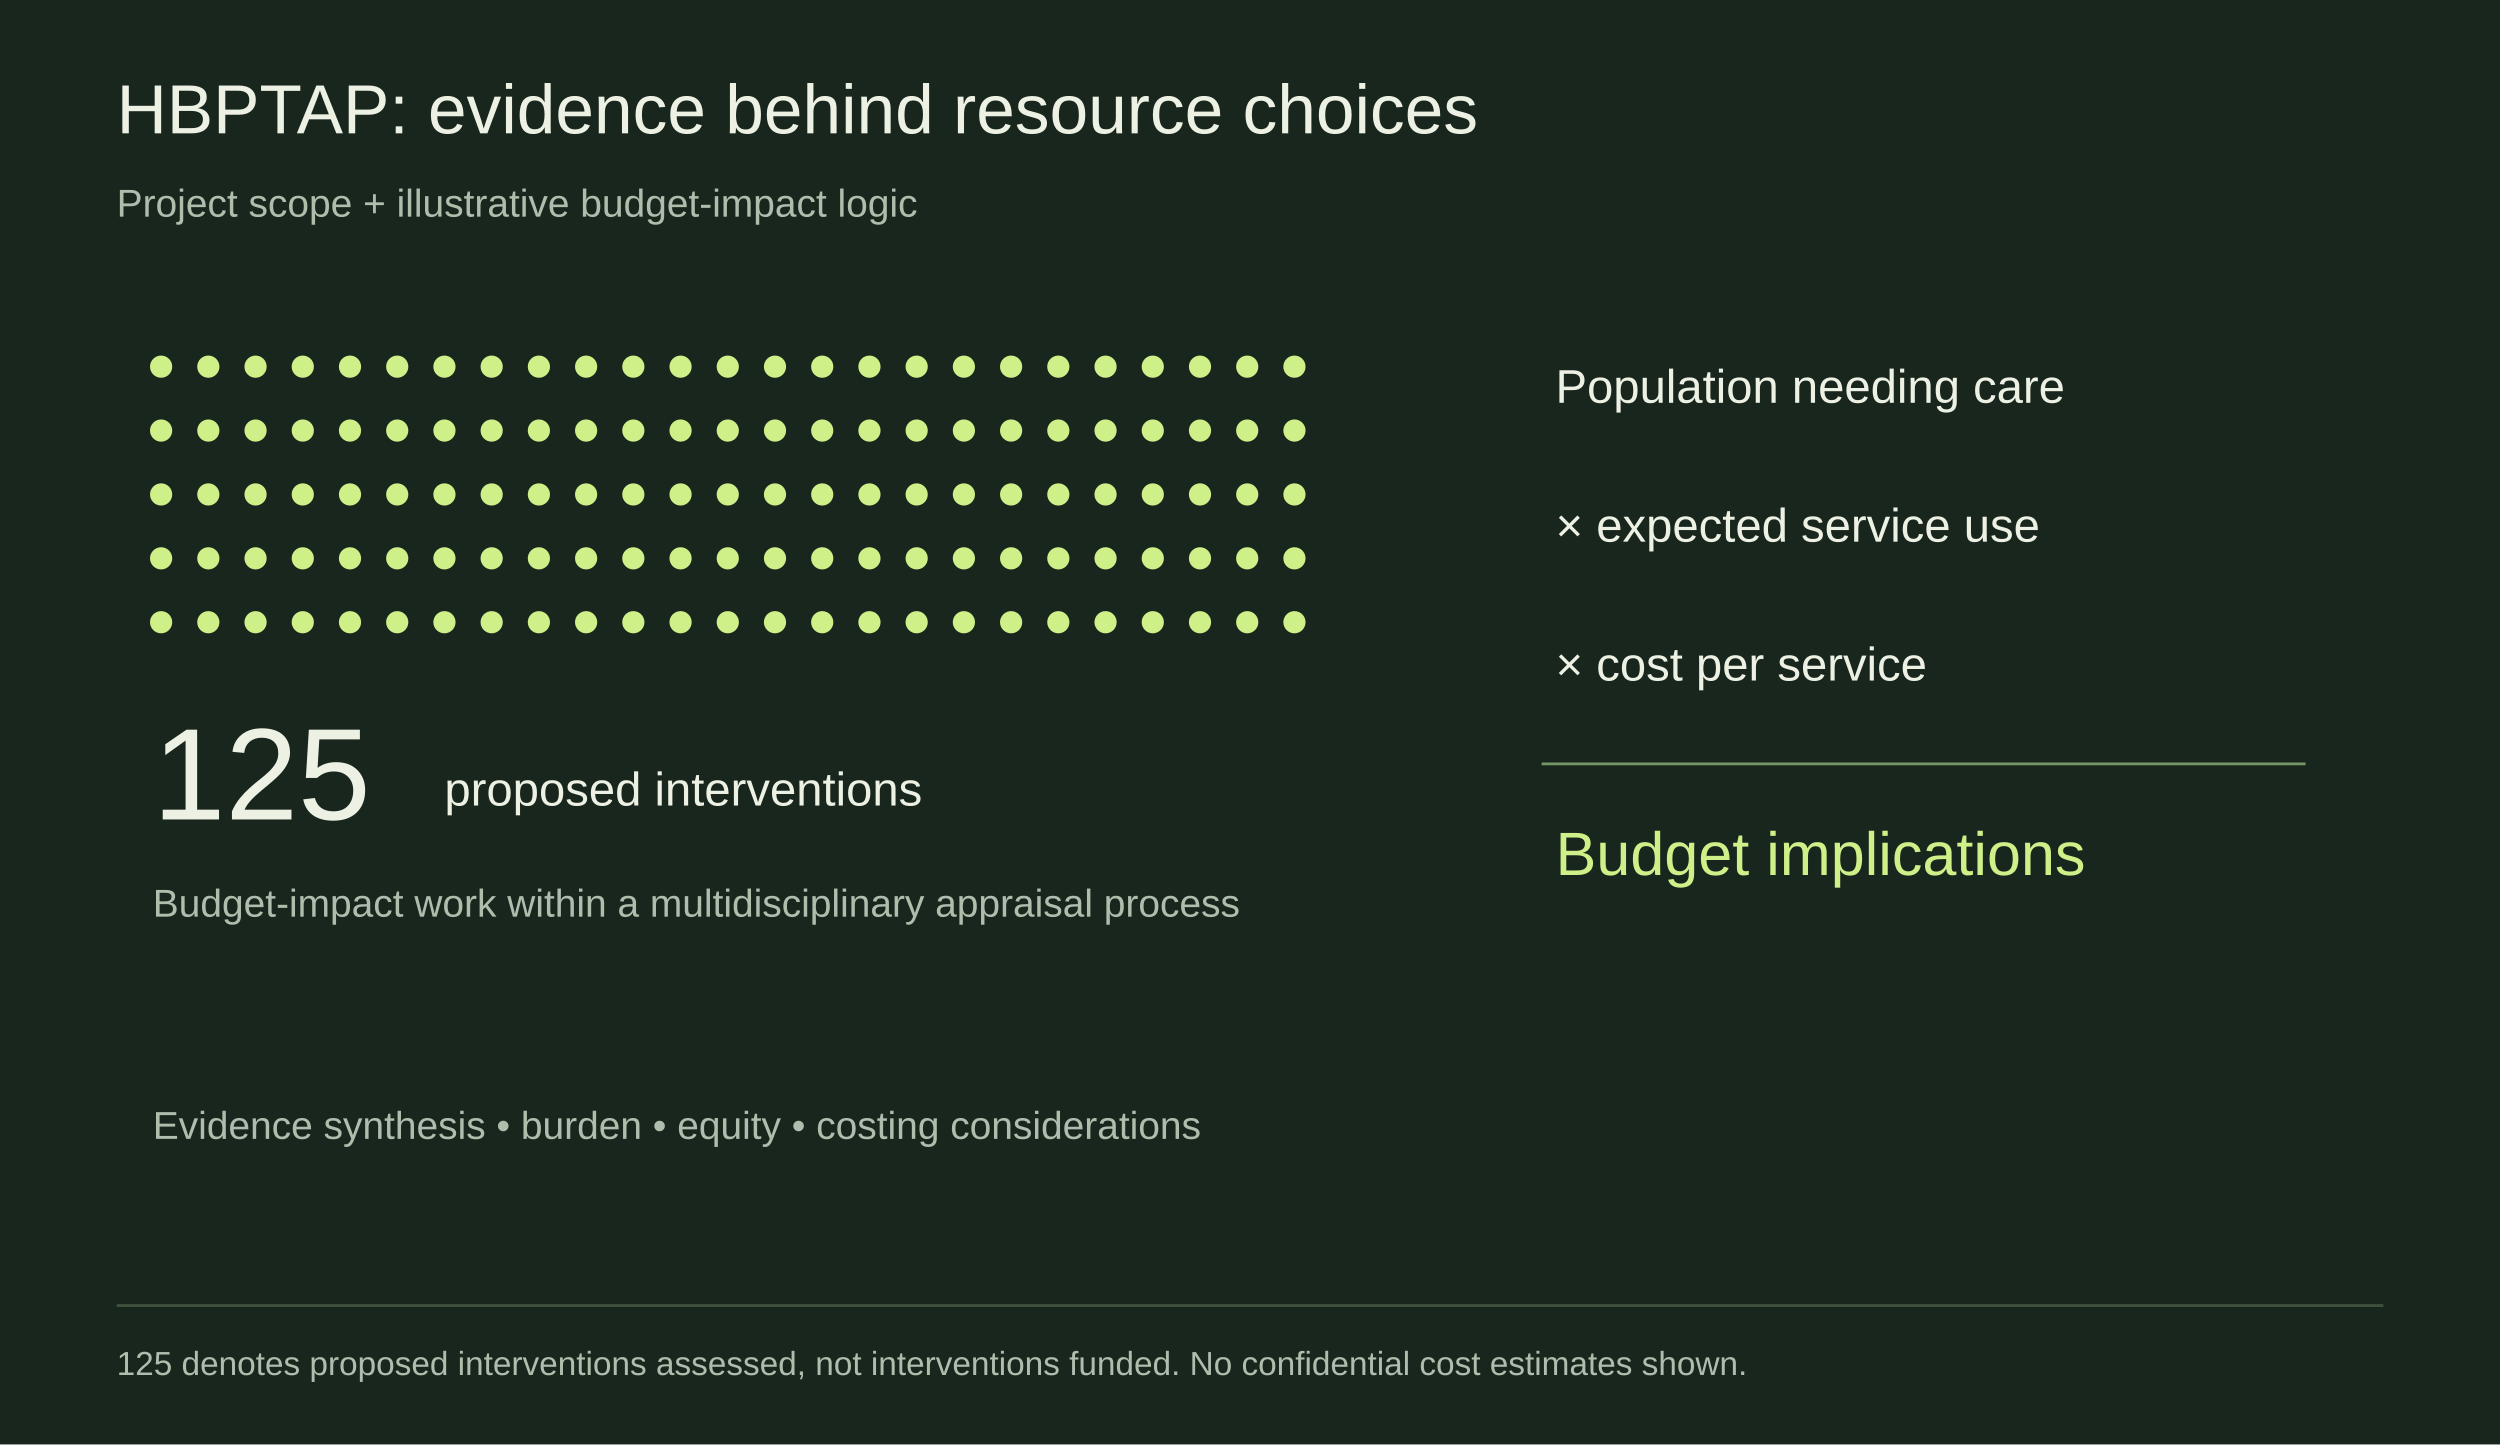
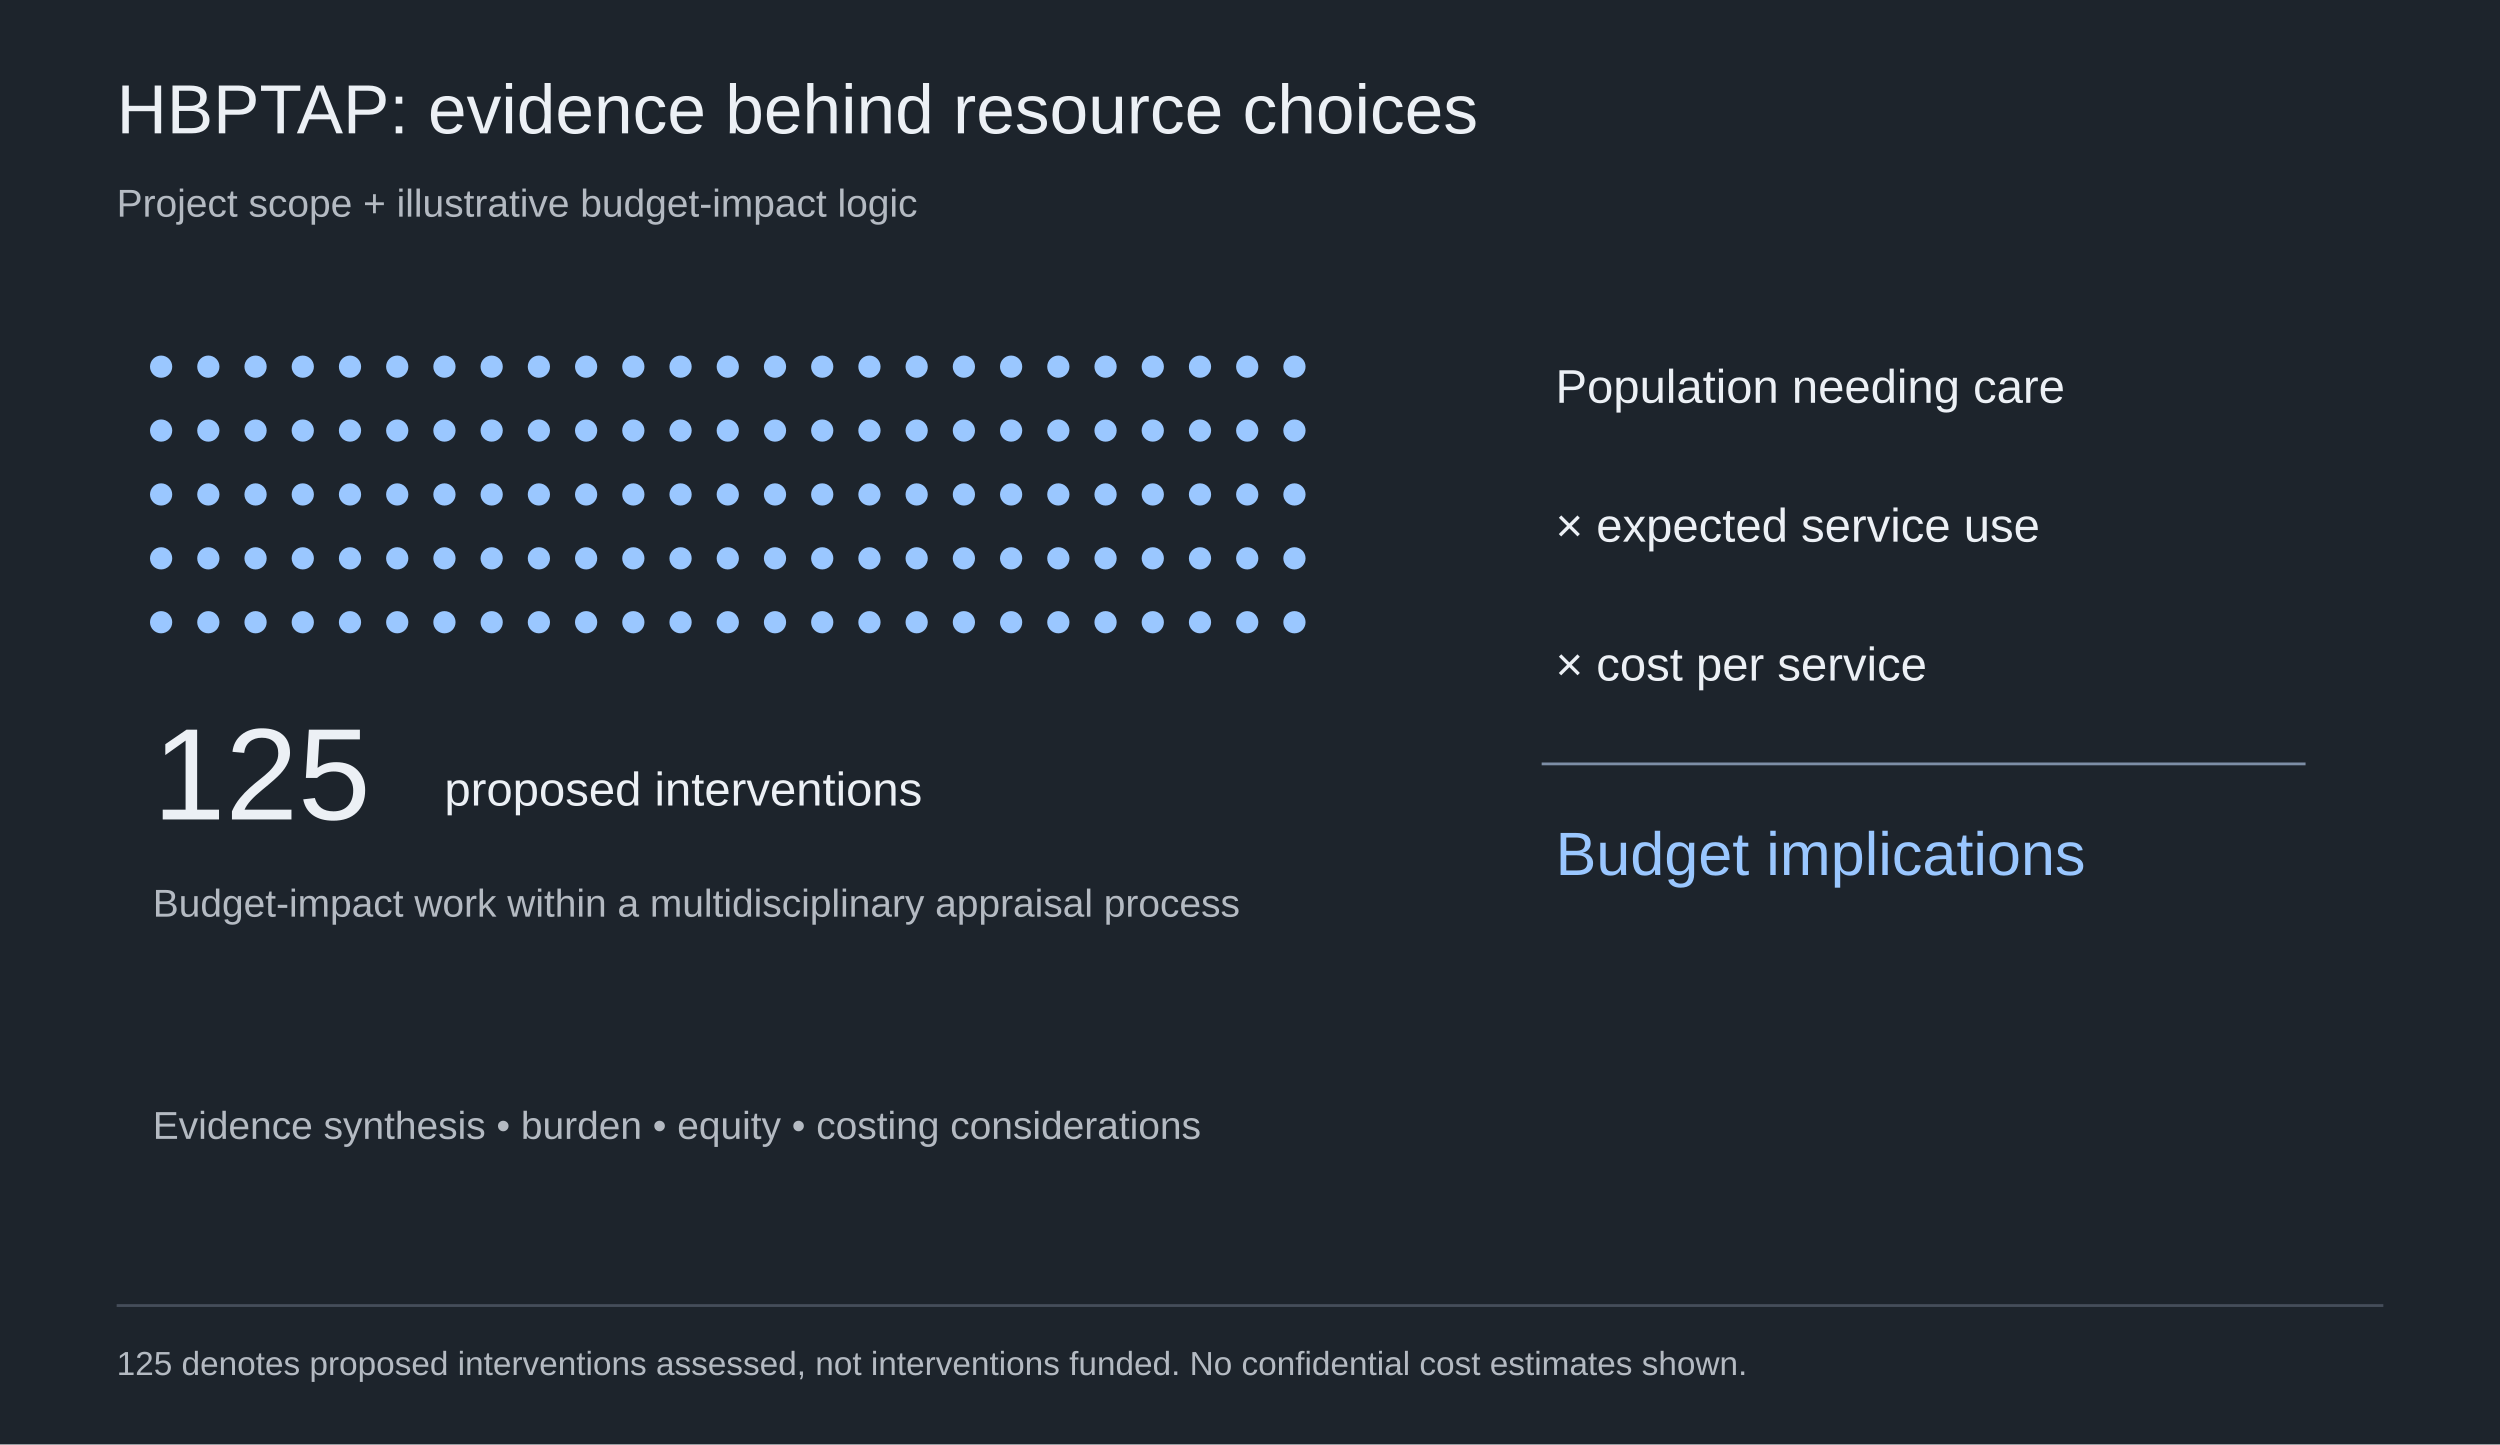
<svg xmlns="http://www.w3.org/2000/svg" viewBox="0 0 900 520" role="img">
-   <rect width="900" height="520" fill="#19261d" />
-   <style>text{font-family:Arial,sans-serif;fill:#edf1e4}.muted{fill:#afbdad;font-size:14px}.label{font-size:17px}.value{fill:#cfef88;font-size:22px}.small{fill:#afbdad;font-size:12px}</style>
+   <rect width="900" height="520" fill="#1d242c" />
+   <style>text{font-family:Arial,sans-serif;fill:#ecf0f5}.muted{fill:#b4bac2;font-size:14px}.label{font-size:17px}.value{fill:#9ac7ff;font-size:22px}.small{fill:#b4bac2;font-size:12px}</style>
  <text x="42" y="48" font-size="25">HBPTAP: evidence behind resource choices</text>
  <text x="42" y="78" class="muted">Project scope + illustrative budget-impact logic</text>
-   <circle cx="58" cy="132" r="4" fill="#cfef88" />
-   <circle cx="75" cy="132" r="4" fill="#cfef88" />
-   <circle cx="92" cy="132" r="4" fill="#cfef88" />
-   <circle cx="109" cy="132" r="4" fill="#cfef88" />
-   <circle cx="126" cy="132" r="4" fill="#cfef88" />
-   <circle cx="143" cy="132" r="4" fill="#cfef88" />
-   <circle cx="160" cy="132" r="4" fill="#cfef88" />
-   <circle cx="177" cy="132" r="4" fill="#cfef88" />
-   <circle cx="194" cy="132" r="4" fill="#cfef88" />
-   <circle cx="211" cy="132" r="4" fill="#cfef88" />
-   <circle cx="228" cy="132" r="4" fill="#cfef88" />
-   <circle cx="245" cy="132" r="4" fill="#cfef88" />
-   <circle cx="262" cy="132" r="4" fill="#cfef88" />
-   <circle cx="279" cy="132" r="4" fill="#cfef88" />
-   <circle cx="296" cy="132" r="4" fill="#cfef88" />
-   <circle cx="313" cy="132" r="4" fill="#cfef88" />
-   <circle cx="330" cy="132" r="4" fill="#cfef88" />
-   <circle cx="347" cy="132" r="4" fill="#cfef88" />
-   <circle cx="364" cy="132" r="4" fill="#cfef88" />
-   <circle cx="381" cy="132" r="4" fill="#cfef88" />
-   <circle cx="398" cy="132" r="4" fill="#cfef88" />
-   <circle cx="415" cy="132" r="4" fill="#cfef88" />
-   <circle cx="432" cy="132" r="4" fill="#cfef88" />
-   <circle cx="449" cy="132" r="4" fill="#cfef88" />
-   <circle cx="466" cy="132" r="4" fill="#cfef88" />
-   <circle cx="58" cy="155" r="4" fill="#cfef88" />
-   <circle cx="75" cy="155" r="4" fill="#cfef88" />
-   <circle cx="92" cy="155" r="4" fill="#cfef88" />
-   <circle cx="109" cy="155" r="4" fill="#cfef88" />
-   <circle cx="126" cy="155" r="4" fill="#cfef88" />
-   <circle cx="143" cy="155" r="4" fill="#cfef88" />
-   <circle cx="160" cy="155" r="4" fill="#cfef88" />
-   <circle cx="177" cy="155" r="4" fill="#cfef88" />
-   <circle cx="194" cy="155" r="4" fill="#cfef88" />
-   <circle cx="211" cy="155" r="4" fill="#cfef88" />
-   <circle cx="228" cy="155" r="4" fill="#cfef88" />
-   <circle cx="245" cy="155" r="4" fill="#cfef88" />
-   <circle cx="262" cy="155" r="4" fill="#cfef88" />
-   <circle cx="279" cy="155" r="4" fill="#cfef88" />
-   <circle cx="296" cy="155" r="4" fill="#cfef88" />
-   <circle cx="313" cy="155" r="4" fill="#cfef88" />
-   <circle cx="330" cy="155" r="4" fill="#cfef88" />
-   <circle cx="347" cy="155" r="4" fill="#cfef88" />
-   <circle cx="364" cy="155" r="4" fill="#cfef88" />
-   <circle cx="381" cy="155" r="4" fill="#cfef88" />
-   <circle cx="398" cy="155" r="4" fill="#cfef88" />
-   <circle cx="415" cy="155" r="4" fill="#cfef88" />
-   <circle cx="432" cy="155" r="4" fill="#cfef88" />
-   <circle cx="449" cy="155" r="4" fill="#cfef88" />
-   <circle cx="466" cy="155" r="4" fill="#cfef88" />
-   <circle cx="58" cy="178" r="4" fill="#cfef88" />
-   <circle cx="75" cy="178" r="4" fill="#cfef88" />
-   <circle cx="92" cy="178" r="4" fill="#cfef88" />
-   <circle cx="109" cy="178" r="4" fill="#cfef88" />
-   <circle cx="126" cy="178" r="4" fill="#cfef88" />
-   <circle cx="143" cy="178" r="4" fill="#cfef88" />
-   <circle cx="160" cy="178" r="4" fill="#cfef88" />
-   <circle cx="177" cy="178" r="4" fill="#cfef88" />
-   <circle cx="194" cy="178" r="4" fill="#cfef88" />
-   <circle cx="211" cy="178" r="4" fill="#cfef88" />
-   <circle cx="228" cy="178" r="4" fill="#cfef88" />
-   <circle cx="245" cy="178" r="4" fill="#cfef88" />
-   <circle cx="262" cy="178" r="4" fill="#cfef88" />
-   <circle cx="279" cy="178" r="4" fill="#cfef88" />
-   <circle cx="296" cy="178" r="4" fill="#cfef88" />
-   <circle cx="313" cy="178" r="4" fill="#cfef88" />
-   <circle cx="330" cy="178" r="4" fill="#cfef88" />
-   <circle cx="347" cy="178" r="4" fill="#cfef88" />
-   <circle cx="364" cy="178" r="4" fill="#cfef88" />
-   <circle cx="381" cy="178" r="4" fill="#cfef88" />
-   <circle cx="398" cy="178" r="4" fill="#cfef88" />
-   <circle cx="415" cy="178" r="4" fill="#cfef88" />
-   <circle cx="432" cy="178" r="4" fill="#cfef88" />
-   <circle cx="449" cy="178" r="4" fill="#cfef88" />
-   <circle cx="466" cy="178" r="4" fill="#cfef88" />
-   <circle cx="58" cy="201" r="4" fill="#cfef88" />
-   <circle cx="75" cy="201" r="4" fill="#cfef88" />
-   <circle cx="92" cy="201" r="4" fill="#cfef88" />
-   <circle cx="109" cy="201" r="4" fill="#cfef88" />
-   <circle cx="126" cy="201" r="4" fill="#cfef88" />
-   <circle cx="143" cy="201" r="4" fill="#cfef88" />
-   <circle cx="160" cy="201" r="4" fill="#cfef88" />
-   <circle cx="177" cy="201" r="4" fill="#cfef88" />
-   <circle cx="194" cy="201" r="4" fill="#cfef88" />
-   <circle cx="211" cy="201" r="4" fill="#cfef88" />
-   <circle cx="228" cy="201" r="4" fill="#cfef88" />
-   <circle cx="245" cy="201" r="4" fill="#cfef88" />
-   <circle cx="262" cy="201" r="4" fill="#cfef88" />
-   <circle cx="279" cy="201" r="4" fill="#cfef88" />
-   <circle cx="296" cy="201" r="4" fill="#cfef88" />
-   <circle cx="313" cy="201" r="4" fill="#cfef88" />
-   <circle cx="330" cy="201" r="4" fill="#cfef88" />
-   <circle cx="347" cy="201" r="4" fill="#cfef88" />
-   <circle cx="364" cy="201" r="4" fill="#cfef88" />
-   <circle cx="381" cy="201" r="4" fill="#cfef88" />
-   <circle cx="398" cy="201" r="4" fill="#cfef88" />
-   <circle cx="415" cy="201" r="4" fill="#cfef88" />
-   <circle cx="432" cy="201" r="4" fill="#cfef88" />
-   <circle cx="449" cy="201" r="4" fill="#cfef88" />
-   <circle cx="466" cy="201" r="4" fill="#cfef88" />
-   <circle cx="58" cy="224" r="4" fill="#cfef88" />
-   <circle cx="75" cy="224" r="4" fill="#cfef88" />
-   <circle cx="92" cy="224" r="4" fill="#cfef88" />
-   <circle cx="109" cy="224" r="4" fill="#cfef88" />
-   <circle cx="126" cy="224" r="4" fill="#cfef88" />
-   <circle cx="143" cy="224" r="4" fill="#cfef88" />
-   <circle cx="160" cy="224" r="4" fill="#cfef88" />
-   <circle cx="177" cy="224" r="4" fill="#cfef88" />
-   <circle cx="194" cy="224" r="4" fill="#cfef88" />
-   <circle cx="211" cy="224" r="4" fill="#cfef88" />
-   <circle cx="228" cy="224" r="4" fill="#cfef88" />
-   <circle cx="245" cy="224" r="4" fill="#cfef88" />
-   <circle cx="262" cy="224" r="4" fill="#cfef88" />
-   <circle cx="279" cy="224" r="4" fill="#cfef88" />
-   <circle cx="296" cy="224" r="4" fill="#cfef88" />
-   <circle cx="313" cy="224" r="4" fill="#cfef88" />
-   <circle cx="330" cy="224" r="4" fill="#cfef88" />
-   <circle cx="347" cy="224" r="4" fill="#cfef88" />
-   <circle cx="364" cy="224" r="4" fill="#cfef88" />
-   <circle cx="381" cy="224" r="4" fill="#cfef88" />
-   <circle cx="398" cy="224" r="4" fill="#cfef88" />
-   <circle cx="415" cy="224" r="4" fill="#cfef88" />
-   <circle cx="432" cy="224" r="4" fill="#cfef88" />
-   <circle cx="449" cy="224" r="4" fill="#cfef88" />
-   <circle cx="466" cy="224" r="4" fill="#cfef88" />
+   <circle cx="58" cy="132" r="4" fill="#9ac7ff" />
+   <circle cx="75" cy="132" r="4" fill="#9ac7ff" />
+   <circle cx="92" cy="132" r="4" fill="#9ac7ff" />
+   <circle cx="109" cy="132" r="4" fill="#9ac7ff" />
+   <circle cx="126" cy="132" r="4" fill="#9ac7ff" />
+   <circle cx="143" cy="132" r="4" fill="#9ac7ff" />
+   <circle cx="160" cy="132" r="4" fill="#9ac7ff" />
+   <circle cx="177" cy="132" r="4" fill="#9ac7ff" />
+   <circle cx="194" cy="132" r="4" fill="#9ac7ff" />
+   <circle cx="211" cy="132" r="4" fill="#9ac7ff" />
+   <circle cx="228" cy="132" r="4" fill="#9ac7ff" />
+   <circle cx="245" cy="132" r="4" fill="#9ac7ff" />
+   <circle cx="262" cy="132" r="4" fill="#9ac7ff" />
+   <circle cx="279" cy="132" r="4" fill="#9ac7ff" />
+   <circle cx="296" cy="132" r="4" fill="#9ac7ff" />
+   <circle cx="313" cy="132" r="4" fill="#9ac7ff" />
+   <circle cx="330" cy="132" r="4" fill="#9ac7ff" />
+   <circle cx="347" cy="132" r="4" fill="#9ac7ff" />
+   <circle cx="364" cy="132" r="4" fill="#9ac7ff" />
+   <circle cx="381" cy="132" r="4" fill="#9ac7ff" />
+   <circle cx="398" cy="132" r="4" fill="#9ac7ff" />
+   <circle cx="415" cy="132" r="4" fill="#9ac7ff" />
+   <circle cx="432" cy="132" r="4" fill="#9ac7ff" />
+   <circle cx="449" cy="132" r="4" fill="#9ac7ff" />
+   <circle cx="466" cy="132" r="4" fill="#9ac7ff" />
+   <circle cx="58" cy="155" r="4" fill="#9ac7ff" />
+   <circle cx="75" cy="155" r="4" fill="#9ac7ff" />
+   <circle cx="92" cy="155" r="4" fill="#9ac7ff" />
+   <circle cx="109" cy="155" r="4" fill="#9ac7ff" />
+   <circle cx="126" cy="155" r="4" fill="#9ac7ff" />
+   <circle cx="143" cy="155" r="4" fill="#9ac7ff" />
+   <circle cx="160" cy="155" r="4" fill="#9ac7ff" />
+   <circle cx="177" cy="155" r="4" fill="#9ac7ff" />
+   <circle cx="194" cy="155" r="4" fill="#9ac7ff" />
+   <circle cx="211" cy="155" r="4" fill="#9ac7ff" />
+   <circle cx="228" cy="155" r="4" fill="#9ac7ff" />
+   <circle cx="245" cy="155" r="4" fill="#9ac7ff" />
+   <circle cx="262" cy="155" r="4" fill="#9ac7ff" />
+   <circle cx="279" cy="155" r="4" fill="#9ac7ff" />
+   <circle cx="296" cy="155" r="4" fill="#9ac7ff" />
+   <circle cx="313" cy="155" r="4" fill="#9ac7ff" />
+   <circle cx="330" cy="155" r="4" fill="#9ac7ff" />
+   <circle cx="347" cy="155" r="4" fill="#9ac7ff" />
+   <circle cx="364" cy="155" r="4" fill="#9ac7ff" />
+   <circle cx="381" cy="155" r="4" fill="#9ac7ff" />
+   <circle cx="398" cy="155" r="4" fill="#9ac7ff" />
+   <circle cx="415" cy="155" r="4" fill="#9ac7ff" />
+   <circle cx="432" cy="155" r="4" fill="#9ac7ff" />
+   <circle cx="449" cy="155" r="4" fill="#9ac7ff" />
+   <circle cx="466" cy="155" r="4" fill="#9ac7ff" />
+   <circle cx="58" cy="178" r="4" fill="#9ac7ff" />
+   <circle cx="75" cy="178" r="4" fill="#9ac7ff" />
+   <circle cx="92" cy="178" r="4" fill="#9ac7ff" />
+   <circle cx="109" cy="178" r="4" fill="#9ac7ff" />
+   <circle cx="126" cy="178" r="4" fill="#9ac7ff" />
+   <circle cx="143" cy="178" r="4" fill="#9ac7ff" />
+   <circle cx="160" cy="178" r="4" fill="#9ac7ff" />
+   <circle cx="177" cy="178" r="4" fill="#9ac7ff" />
+   <circle cx="194" cy="178" r="4" fill="#9ac7ff" />
+   <circle cx="211" cy="178" r="4" fill="#9ac7ff" />
+   <circle cx="228" cy="178" r="4" fill="#9ac7ff" />
+   <circle cx="245" cy="178" r="4" fill="#9ac7ff" />
+   <circle cx="262" cy="178" r="4" fill="#9ac7ff" />
+   <circle cx="279" cy="178" r="4" fill="#9ac7ff" />
+   <circle cx="296" cy="178" r="4" fill="#9ac7ff" />
+   <circle cx="313" cy="178" r="4" fill="#9ac7ff" />
+   <circle cx="330" cy="178" r="4" fill="#9ac7ff" />
+   <circle cx="347" cy="178" r="4" fill="#9ac7ff" />
+   <circle cx="364" cy="178" r="4" fill="#9ac7ff" />
+   <circle cx="381" cy="178" r="4" fill="#9ac7ff" />
+   <circle cx="398" cy="178" r="4" fill="#9ac7ff" />
+   <circle cx="415" cy="178" r="4" fill="#9ac7ff" />
+   <circle cx="432" cy="178" r="4" fill="#9ac7ff" />
+   <circle cx="449" cy="178" r="4" fill="#9ac7ff" />
+   <circle cx="466" cy="178" r="4" fill="#9ac7ff" />
+   <circle cx="58" cy="201" r="4" fill="#9ac7ff" />
+   <circle cx="75" cy="201" r="4" fill="#9ac7ff" />
+   <circle cx="92" cy="201" r="4" fill="#9ac7ff" />
+   <circle cx="109" cy="201" r="4" fill="#9ac7ff" />
+   <circle cx="126" cy="201" r="4" fill="#9ac7ff" />
+   <circle cx="143" cy="201" r="4" fill="#9ac7ff" />
+   <circle cx="160" cy="201" r="4" fill="#9ac7ff" />
+   <circle cx="177" cy="201" r="4" fill="#9ac7ff" />
+   <circle cx="194" cy="201" r="4" fill="#9ac7ff" />
+   <circle cx="211" cy="201" r="4" fill="#9ac7ff" />
+   <circle cx="228" cy="201" r="4" fill="#9ac7ff" />
+   <circle cx="245" cy="201" r="4" fill="#9ac7ff" />
+   <circle cx="262" cy="201" r="4" fill="#9ac7ff" />
+   <circle cx="279" cy="201" r="4" fill="#9ac7ff" />
+   <circle cx="296" cy="201" r="4" fill="#9ac7ff" />
+   <circle cx="313" cy="201" r="4" fill="#9ac7ff" />
+   <circle cx="330" cy="201" r="4" fill="#9ac7ff" />
+   <circle cx="347" cy="201" r="4" fill="#9ac7ff" />
+   <circle cx="364" cy="201" r="4" fill="#9ac7ff" />
+   <circle cx="381" cy="201" r="4" fill="#9ac7ff" />
+   <circle cx="398" cy="201" r="4" fill="#9ac7ff" />
+   <circle cx="415" cy="201" r="4" fill="#9ac7ff" />
+   <circle cx="432" cy="201" r="4" fill="#9ac7ff" />
+   <circle cx="449" cy="201" r="4" fill="#9ac7ff" />
+   <circle cx="466" cy="201" r="4" fill="#9ac7ff" />
+   <circle cx="58" cy="224" r="4" fill="#9ac7ff" />
+   <circle cx="75" cy="224" r="4" fill="#9ac7ff" />
+   <circle cx="92" cy="224" r="4" fill="#9ac7ff" />
+   <circle cx="109" cy="224" r="4" fill="#9ac7ff" />
+   <circle cx="126" cy="224" r="4" fill="#9ac7ff" />
+   <circle cx="143" cy="224" r="4" fill="#9ac7ff" />
+   <circle cx="160" cy="224" r="4" fill="#9ac7ff" />
+   <circle cx="177" cy="224" r="4" fill="#9ac7ff" />
+   <circle cx="194" cy="224" r="4" fill="#9ac7ff" />
+   <circle cx="211" cy="224" r="4" fill="#9ac7ff" />
+   <circle cx="228" cy="224" r="4" fill="#9ac7ff" />
+   <circle cx="245" cy="224" r="4" fill="#9ac7ff" />
+   <circle cx="262" cy="224" r="4" fill="#9ac7ff" />
+   <circle cx="279" cy="224" r="4" fill="#9ac7ff" />
+   <circle cx="296" cy="224" r="4" fill="#9ac7ff" />
+   <circle cx="313" cy="224" r="4" fill="#9ac7ff" />
+   <circle cx="330" cy="224" r="4" fill="#9ac7ff" />
+   <circle cx="347" cy="224" r="4" fill="#9ac7ff" />
+   <circle cx="364" cy="224" r="4" fill="#9ac7ff" />
+   <circle cx="381" cy="224" r="4" fill="#9ac7ff" />
+   <circle cx="398" cy="224" r="4" fill="#9ac7ff" />
+   <circle cx="415" cy="224" r="4" fill="#9ac7ff" />
+   <circle cx="432" cy="224" r="4" fill="#9ac7ff" />
+   <circle cx="449" cy="224" r="4" fill="#9ac7ff" />
+   <circle cx="466" cy="224" r="4" fill="#9ac7ff" />
  <text x="55" y="295" font-size="47">125</text>
  <text x="160" y="290" class="label">proposed interventions</text>
  <text x="55" y="330" class="muted">Budget-impact work within a multidisciplinary appraisal process</text>
  <text x="560" y="145" class="label">Population needing care</text>
  <text x="560" y="195" class="label">× expected service use</text>
  <text x="560" y="245" class="label">× cost per service</text>
-   <path d="M555 275H830" stroke="#759667" />
+   <path d="M555 275H830" stroke="#7d8ea6" />
  <text x="560" y="315" class="value">Budget implications</text>
  <text x="55" y="410" class="muted">Evidence synthesis • burden • equity • costing considerations</text>
-   <path d="M42 470H858" stroke="#40513e" />
+   <path d="M42 470H858" stroke="#454d5a" />
  <text x="42" y="495" class="small">125 denotes proposed interventions assessed, not interventions funded. No confidential cost estimates shown.</text>
</svg>
